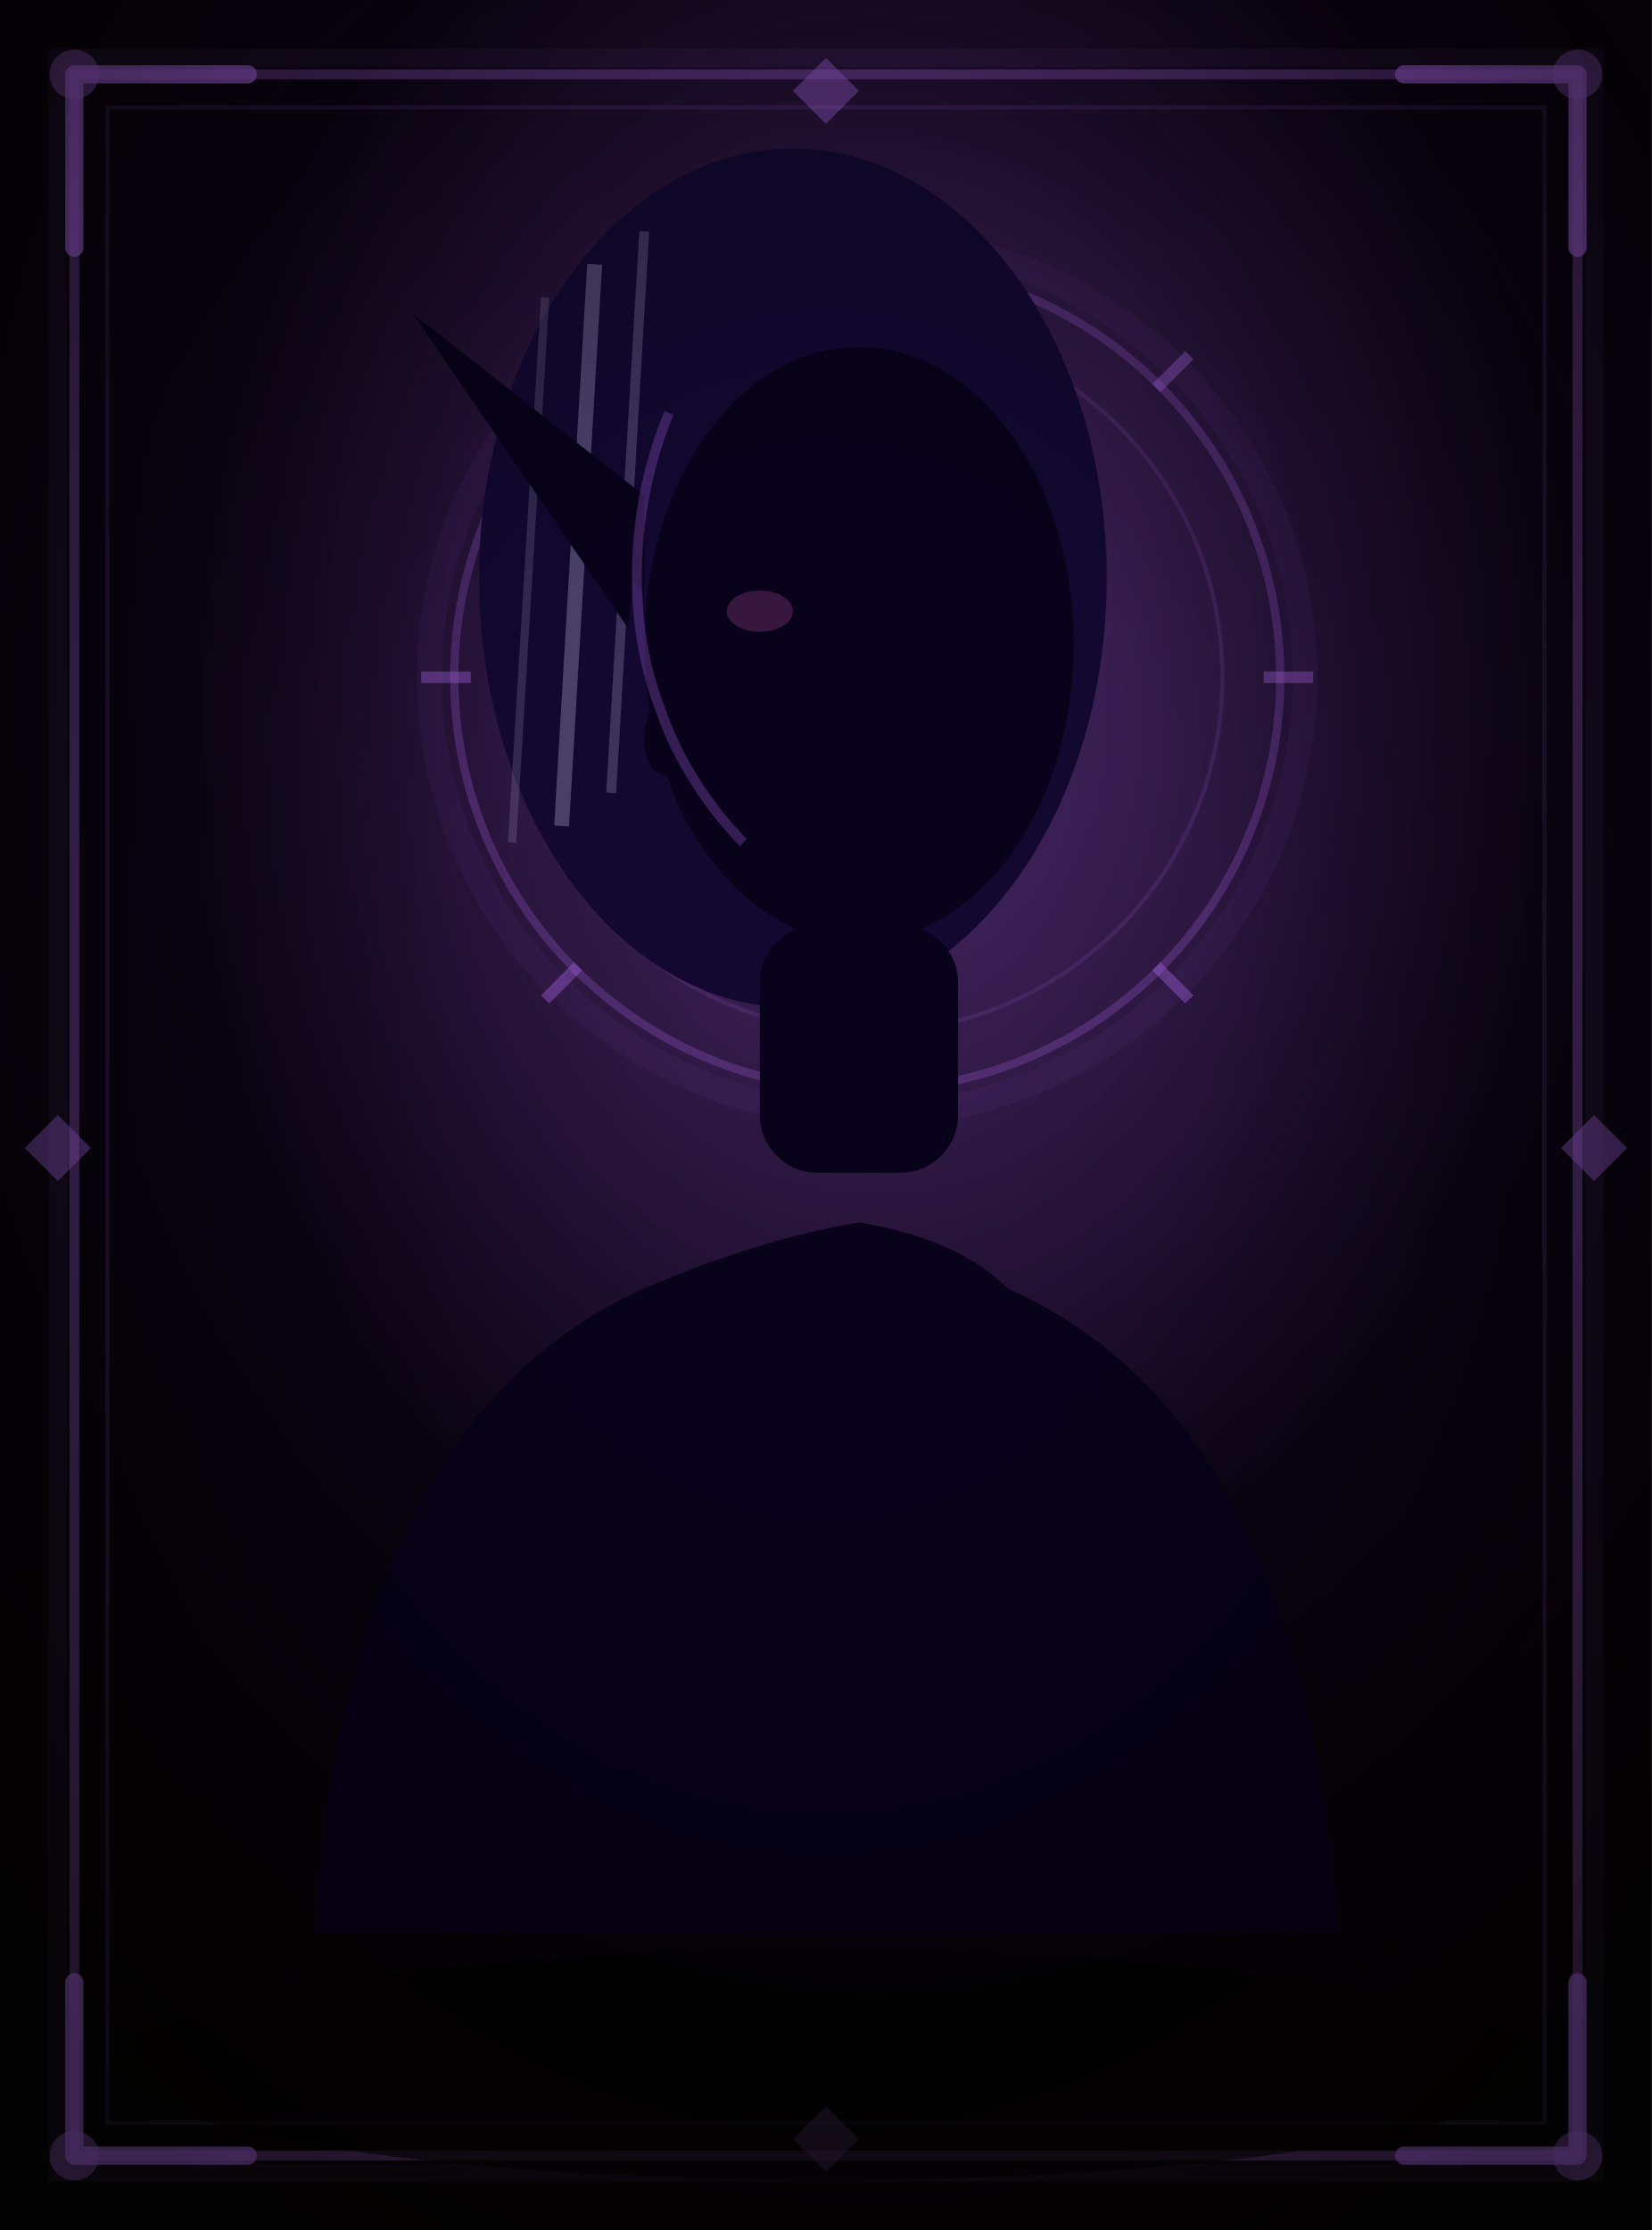
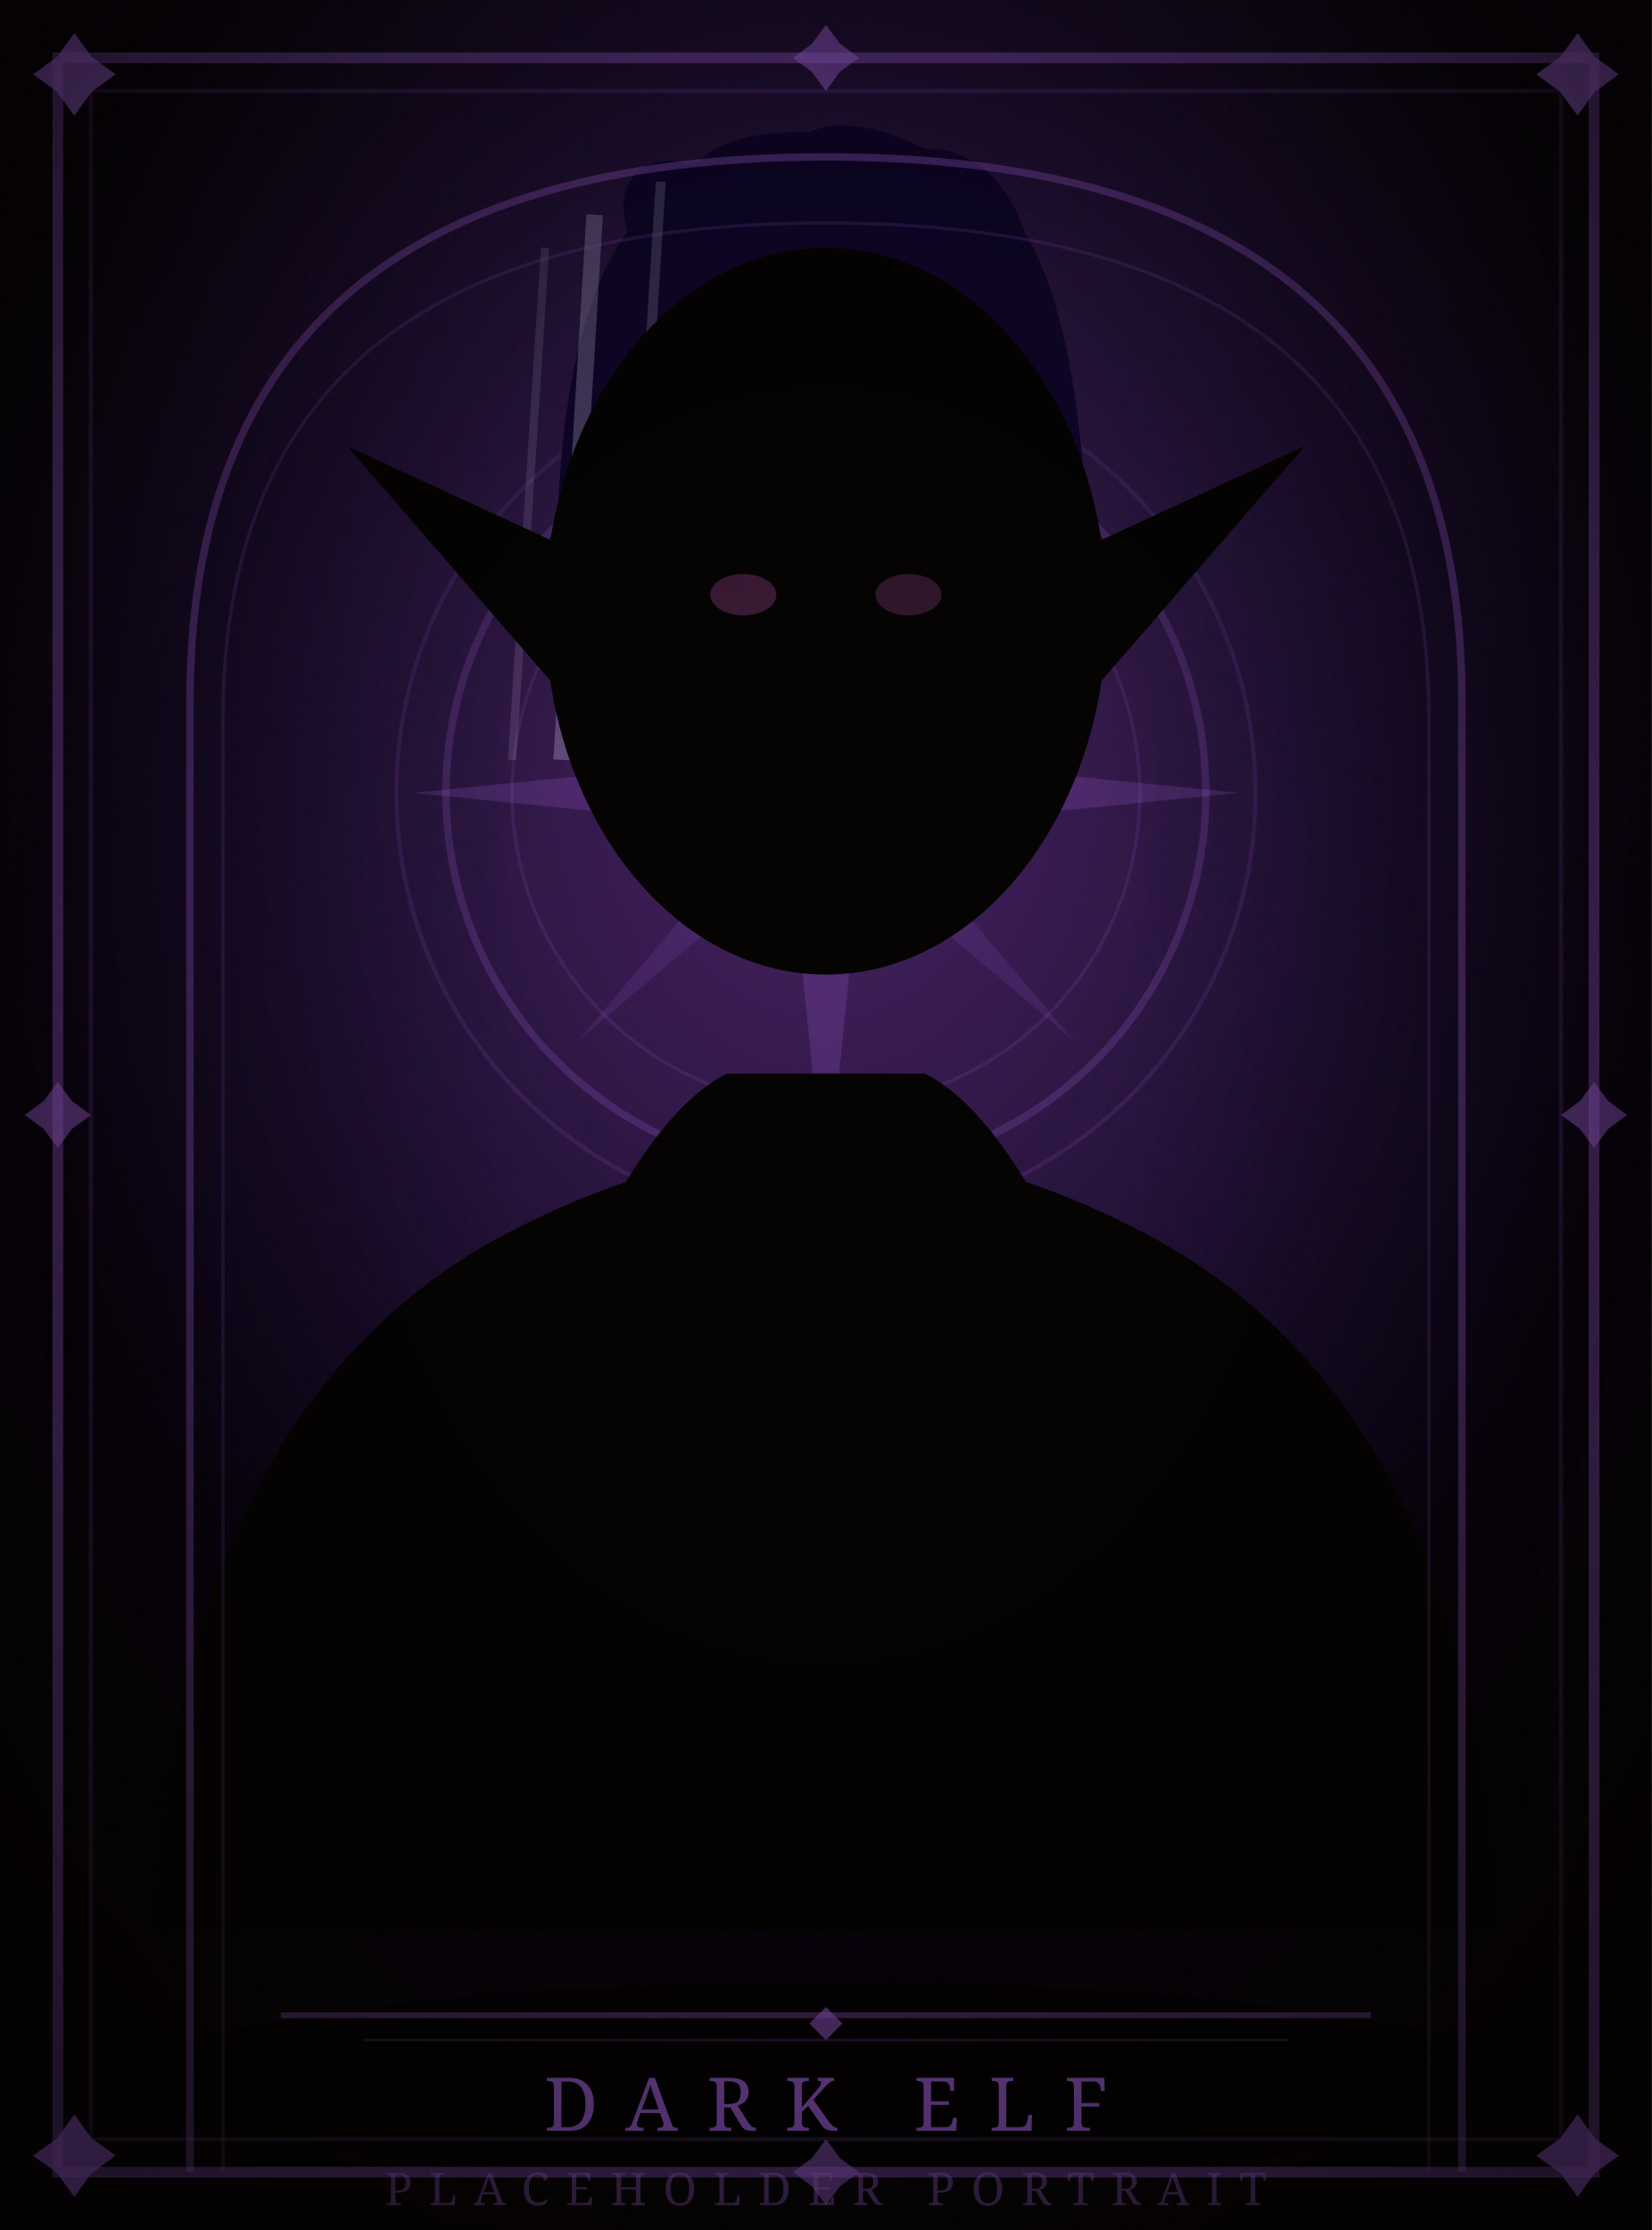
<svg xmlns="http://www.w3.org/2000/svg" viewBox="0 0 200 270">
  <defs>
-     <radialGradient id="bg" cx="53%" cy="30%" r="75%">
-       <stop offset="0%" stop-color="#1a0828" />
-       <stop offset="50%" stop-color="#0c0416" />
-       <stop offset="100%" stop-color="#040302" />
+     <radialGradient id="bg" cx="50%" cy="36%" r="70%">
+       <stop offset="0%" stop-color="#180628" />
+       <stop offset="52%" stop-color="#0c0418" />
+       <stop offset="100%" stop-color="#060402" />
    </radialGradient>
-     <radialGradient id="atm" cx="53%" cy="32%" r="42%">
-       <stop offset="0%" stop-color="#a060d8" stop-opacity="0.38" />
+     <radialGradient id="atm" cx="50%" cy="34%" r="50%">
+       <stop offset="0%" stop-color="#a060d8" stop-opacity="0.44" />
      <stop offset="100%" stop-color="#a060d8" stop-opacity="0" />
    </radialGradient>
-     <radialGradient id="vig" cx="50%" cy="44%" r="65%">
-       <stop offset="35%" stop-color="transparent" />
-       <stop offset="100%" stop-color="#020101" stop-opacity="0.55" />
+     <radialGradient id="vign" cx="50%" cy="46%" r="66%">
+       <stop offset="28%" stop-color="transparent" />
+       <stop offset="100%" stop-color="#030201" stop-opacity="0.60" />
    </radialGradient>
+     <filter id="grain">
+       <feTurbulence type="fractalNoise" baseFrequency="0.68" numOctaves="3" stitchTiles="stitch" result="n" />
+       <feColorMatrix type="saturate" values="0" in="n" result="g" />
+       <feBlend in="SourceGraphic" in2="g" mode="multiply" />
+     </filter>
  </defs>
  <rect width="200" height="270" fill="url(#bg)" />
  <rect width="200" height="270" fill="url(#atm)" />
-   <circle cx="105" cy="82" r="53" fill="none" stroke="#a060d8" stroke-width="3" stroke-opacity="0.06" />
-   <circle cx="105" cy="82" r="50" fill="none" stroke="#a060d8" stroke-width="1" stroke-opacity="0.28" />
-   <circle cx="105" cy="82" r="43" fill="none" stroke="#a060d8" stroke-width="0.5" stroke-opacity="0.15" />
-   <line x1="105" y1="33" x2="105" y2="27" stroke="#a060d8" stroke-width="1.4" stroke-opacity="0.42" />
-   <line x1="140" y1="47" x2="144" y2="43" stroke="#a060d8" stroke-width="1.4" stroke-opacity="0.42" />
-   <line x1="153" y1="82" x2="159" y2="82" stroke="#a060d8" stroke-width="1.4" stroke-opacity="0.42" />
-   <line x1="140" y1="117" x2="144" y2="121" stroke="#a060d8" stroke-width="1.4" stroke-opacity="0.42" />
-   <line x1="105" y1="131" x2="105" y2="137" stroke="#a060d8" stroke-width="1.4" stroke-opacity="0.42" />
-   <line x1="70" y1="117" x2="66" y2="121" stroke="#a060d8" stroke-width="1.4" stroke-opacity="0.42" />
-   <line x1="57" y1="82" x2="51" y2="82" stroke="#a060d8" stroke-width="1.4" stroke-opacity="0.42" />
-   <line x1="70" y1="47" x2="66" y2="43" stroke="#a060d8" stroke-width="1.4" stroke-opacity="0.42" />
-   <path d="M105 76 L109 82 L105 88 L101 82 Z" fill="none" stroke="#a060d8" stroke-width="0.8" stroke-opacity="0.26" />
-   <rect x="7" y="7" width="186" height="256" fill="none" stroke="#a060d8" stroke-width="2.2" stroke-opacity="0.08" />
-   <rect x="9" y="9" width="182" height="252" fill="none" stroke="#a060d8" stroke-width="1.2" stroke-opacity="0.40" />
-   <rect x="13" y="13" width="174" height="244" fill="none" stroke="#a060d8" stroke-width="0.5" stroke-opacity="0.16" />
-   <path d="M9 9 L9 30 M9 9 L30 9" stroke="#a060d8" stroke-width="2.2" stroke-opacity="0.72" fill="none" stroke-linecap="round" />
-   <circle cx="9" cy="9" r="3" fill="#a060d8" fill-opacity="0.45" />
-   <path d="M191 9 L191 30 M191 9 L170 9" stroke="#a060d8" stroke-width="2.2" stroke-opacity="0.72" fill="none" stroke-linecap="round" />
-   <circle cx="191" cy="9" r="3" fill="#a060d8" fill-opacity="0.45" />
-   <path d="M9 261 L9 240 M9 261 L30 261" stroke="#a060d8" stroke-width="2.2" stroke-opacity="0.72" fill="none" stroke-linecap="round" />
-   <circle cx="9" cy="261" r="3" fill="#a060d8" fill-opacity="0.45" />
-   <path d="M191 261 L191 240 M191 261 L170 261" stroke="#a060d8" stroke-width="2.2" stroke-opacity="0.72" fill="none" stroke-linecap="round" />
-   <circle cx="191" cy="261" r="3" fill="#a060d8" fill-opacity="0.45" />
-   <path d="M100 7 L104 11 L100 15 L96 11 Z" fill="#a060d8" fill-opacity="0.45" />
-   <path d="M100 255 L104 259 L100 263 L96 259 Z" fill="#a060d8" fill-opacity="0.45" />
-   <path d="M7 135 L11 139 L7 143 L3 139 Z" fill="#a060d8" fill-opacity="0.45" />
-   <path d="M193 135 L197 139 L193 143 L189 139 Z" fill="#a060d8" fill-opacity="0.45" />
-   <ellipse cx="96" cy="70" rx="38" ry="52" fill="#120830" />
-   <line x1="72" y1="32" x2="68" y2="100" stroke="#c0b8e0" stroke-width="1.8" stroke-opacity="0.32" />
-   <line x1="78" y1="28" x2="74" y2="96" stroke="#c0b8e0" stroke-width="1.2" stroke-opacity="0.24" />
-   <line x1="66" y1="36" x2="62" y2="102" stroke="#c0b8e0" stroke-width="1.0" stroke-opacity="0.18" />
-   <ellipse cx="104" cy="78" rx="26" ry="36" fill="#08021a" />
-   <polygon points="78,60 50,38 76,76" fill="#08021a" />
-   <polygon points="78,60 54,42 78,72" fill="#08021a" />
-   <ellipse cx="92" cy="74" rx="4" ry="2.5" fill="#e060c0" fill-opacity="0.22" />
-   <path d="M81 82 C78 86 77 90 79 93 C81 95 83 93 83 89" fill="#08021a" />
-   <rect x="92" y="112" width="24" height="30" rx="7" fill="#08021a" />
-   <path d="M38 234 Q42 172 78 156 Q92 150 104 148 Q116 150 122 156 Q158 172 162 234 Z" fill="#08021a" />
-   <path d="M81 50 C76 62 76 76 80 86 C82 92 86 98 90 102" fill="none" stroke="#a060d8" stroke-width="1.2" stroke-opacity="0.30" />
-   <ellipse cx="100" cy="250" rx="86" ry="14" fill="#030201" fill-opacity="0.65" />
-   <rect width="200" height="270" fill="url(#vig)" />
+   <rect width="200" height="270" fill="url(#bg)" filter="url(#grain)" opacity="0.20" />
+   <circle cx="100" cy="96" r="52" fill="none" stroke="#a060d8" stroke-width="0.5" stroke-opacity="0.14" />
+   <circle cx="100" cy="96" r="46" fill="none" stroke="#a060d8" stroke-width="0.9" stroke-opacity="0.22" />
+   <circle cx="100" cy="96" r="38" fill="none" stroke="#a060d8" stroke-width="0.4" stroke-opacity="0.14" />
+   <path d="M100 46 L104 86 L100 96 L96 86 Z" fill="#a060d8" fill-opacity="0.22" />
+   <path d="M100 146 L104 106 L100 96 L96 106 Z" fill="#a060d8" fill-opacity="0.22" />
+   <path d="M50 96 L90 100 L100 96 L90 92 Z" fill="#a060d8" fill-opacity="0.22" />
+   <path d="M150 96 L110 100 L100 96 L110 92 Z" fill="#a060d8" fill-opacity="0.22" />
+   <path d="M130 66 L108 92 L100 96 L104 88 Z" fill="#a060d8" fill-opacity="0.14" />
+   <path d="M130 126 L108 100 L100 96 L104 104 Z" fill="#a060d8" fill-opacity="0.14" />
+   <path d="M70 126 L92 100 L100 96 L96 104 Z" fill="#a060d8" fill-opacity="0.14" />
+   <path d="M70 66 L92 92 L100 96 L96 88 Z" fill="#a060d8" fill-opacity="0.14" />
+   <path d="M68 80 C66 54 70 36 76 28 C74 22 78 18 84 20 C88 16 94 16 98 16 C102 14 108 16 112 18 C118 18 122 22 124 28 C130 38 132 56 132 80" fill="#10062a" />
+   <line x1="72" y1="26" x2="68" y2="92" stroke="#c8c0e4" stroke-width="2.0" stroke-opacity="0.30" />
+   <line x1="80" y1="22" x2="76" y2="86" stroke="#c8c0e4" stroke-width="1.2" stroke-opacity="0.22" />
+   <line x1="66" y1="30" x2="62" y2="92" stroke="#c8c0e4" stroke-width="1.0" stroke-opacity="0.16" />
+   <ellipse cx="100" cy="74" rx="34" ry="44" fill="#050403" />
+   <path d="M 68 66 L 42 54 L 68 84 Z" fill="#050403" />
+   <path d="M 132 66 L 158 54 L 132 84 Z" fill="#050403" />
+   <ellipse cx="90" cy="72" rx="4" ry="2.5" fill="#e060d0" fill-opacity="0.24" />
+   <ellipse cx="110" cy="72" rx="4" ry="2.5" fill="#e060d0" fill-opacity="0.20" />
+   <rect x="86" y="130" width="28" height="18" rx="5" fill="#050403" />
+   <path d="M72 150 Q80 134 88 130 L112 130 Q120 134 128 150 Z" fill="#050403" />
+   <circle cx="100" cy="158" r="5" fill="none" stroke="#c8a820" stroke-width="1.0" stroke-opacity="0.40" />
+   <circle cx="100" cy="158" r="2" fill="#c8a820" fill-opacity="0.30" />
+   <path d="M18 234 Q22 168 64 148 Q80 140 100 138 Q120 140 136 148 Q178 168 182 234 Z" fill="#050403" />
+   <ellipse cx="100" cy="252" rx="84" ry="12" fill="#030201" fill-opacity="0.62" />
+   <rect x="7" y="7" width="186" height="256" fill="none" stroke="#a060d8" stroke-width="1.3" stroke-opacity="0.44" />
+   <rect x="11" y="11" width="178" height="248" fill="none" stroke="#a060d8" stroke-width="0.5" stroke-opacity="0.18" />
+   <path d="M 23 263 L 23 85 Q 23 19 100 19 Q 177 19 177 85 L 177 263" fill="none" stroke="#a060d8" stroke-width="0.9" stroke-opacity="0.38" />
+   <path d="M 27 263 L 27 87 Q 27 27 100 27 Q 173 27 173 87 L 173 263" fill="none" stroke="#a060d8" stroke-width="0.4" stroke-opacity="0.18" />
+   <line x1="34" y1="244" x2="166" y2="244" stroke="#a060d8" stroke-width="0.7" stroke-opacity="0.40" />
+   <line x1="44" y1="247" x2="156" y2="247" stroke="#a060d8" stroke-width="0.3" stroke-opacity="0.22" />
+   <path d="M100 243 L102 245 L100 247 L98 245 Z" fill="#a060d8" fill-opacity="0.60" />
+   <path d="M9 4 L11.1 6.9 L14 9 L11.1 11.1 L9 14 L6.9 11.1 L4 9 L6.9 6.9 Z" fill="#a060d8" fill-opacity="0.7" />
+   <path d="M191 4 L193.1 6.9 L196 9 L193.1 11.1 L191 14 L188.9 11.1 L186 9 L188.9 6.9 Z" fill="#a060d8" fill-opacity="0.7" />
+   <path d="M9 256 L11.1 258.9 L14 261 L11.1 263.1 L9 266 L6.9 263.1 L4 261 L6.9 258.9 Z" fill="#a060d8" fill-opacity="0.7" />
+   <path d="M191 256 L193.1 258.9 L196 261 L193.1 263.1 L191 266 L188.9 263.1 L186 261 L188.9 258.9 Z" fill="#a060d8" fill-opacity="0.7" />
+   <path d="M100 3 L101.7 5.3 L104 7 L101.7 8.7 L100 11 L98.3 8.7 L96 7 L98.3 5.3 Z" fill="#a060d8" fill-opacity="0.55" />
+   <path d="M100 259 L101.7 261.3 L104 263 L101.7 264.7 L100 267 L98.3 264.7 L96 263 L98.3 261.3 Z" fill="#a060d8" fill-opacity="0.55" />
+   <path d="M7 131 L8.7 133.3 L11 135 L8.7 136.7 L7 139 L5.3 136.7 L3 135 L5.3 133.3 Z" fill="#a060d8" fill-opacity="0.55" />
+   <path d="M193 131 L194.7 133.3 L197 135 L194.7 136.7 L193 139 L191.3 136.7 L189 135 L191.3 133.3 Z" fill="#a060d8" fill-opacity="0.55" />
+   <text x="100" y="258" text-anchor="middle" font-family="Georgia,serif" font-size="9" letter-spacing="3.5" fill="#a060d8" fill-opacity="0.82">DARK ELF</text>
+   <text x="100" y="267" text-anchor="middle" font-family="Georgia,serif" font-size="5.5" letter-spacing="2.0" fill="#a060d8" fill-opacity="0.46">PLACEHOLDER PORTRAIT</text>
+   <rect width="200" height="270" fill="url(#vign)" />
</svg>
